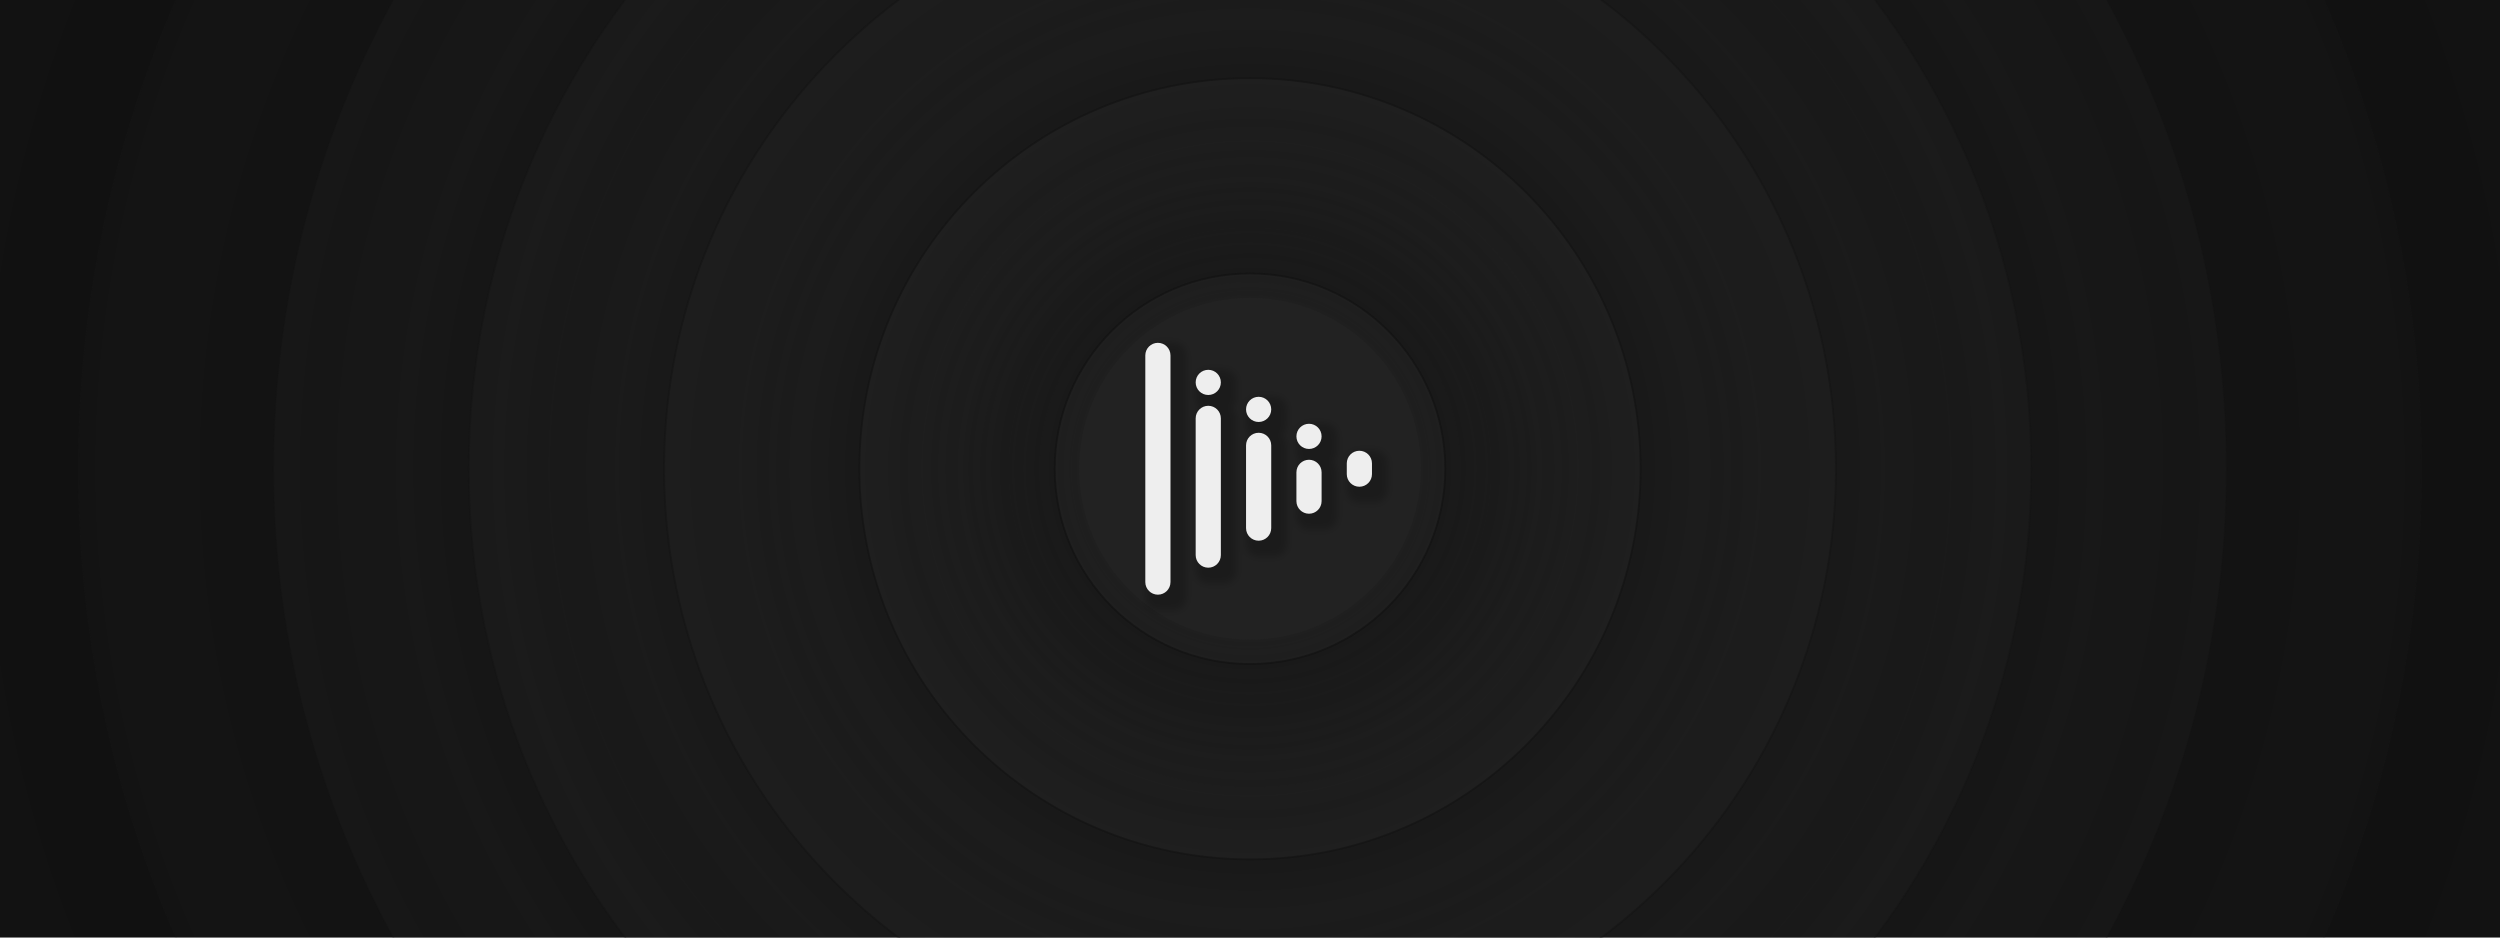
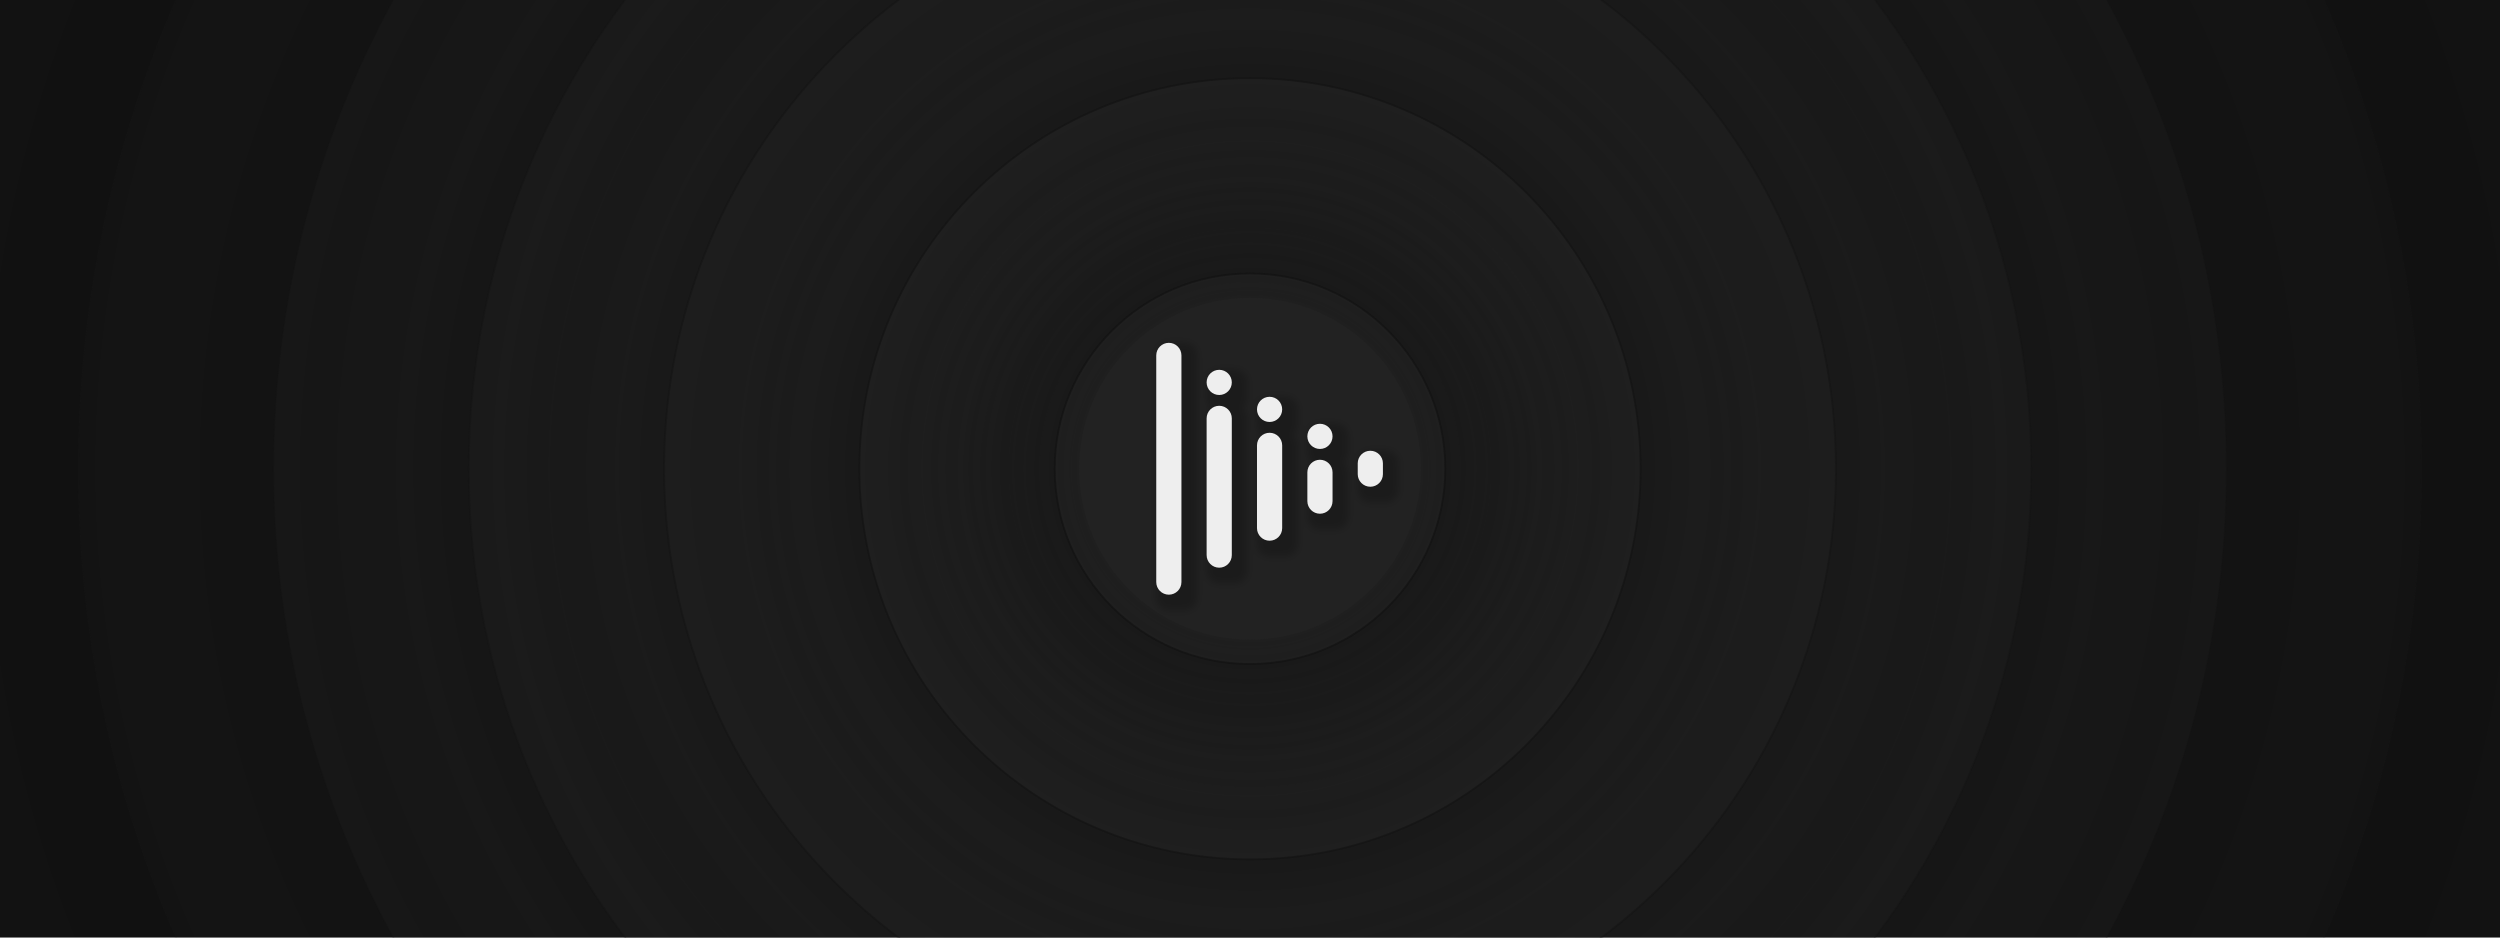
<svg xmlns="http://www.w3.org/2000/svg" width="1280" height="480" id="screenshot-1456008b-1537-8085-8003-904f84ff848a" viewBox="0 0 1280 480" style="-webkit-print-color-adjust: exact;" fill="none" version="1.1">
  <g id="shape-1456008b-1537-8085-8003-904f84ff848a">
    <defs>
      <clipPath class="frame-clip-def frame-clip" id="frame-clip-1456008b-1537-8085-8003-904f84ff848a-rumext-id-1">
        <rect rx="0" ry="0" x="0" y="0" width="1280" height="480" transform="matrix(1, 0, 0, 1, 0, 0)" style="fill: rgb(17, 17, 17); fill-opacity: 1;" />
      </clipPath>
    </defs>
    <g clip-path="url(#frame-clip-1456008b-1537-8085-8003-904f84ff848a-rumext-id-1)" fill="none">
      <clipPath class="frame-clip-def frame-clip" id="frame-clip-1456008b-1537-8085-8003-904f84ff848a-rumext-id-1">
        <rect rx="0" ry="0" x="0" y="0" width="1280" height="480" transform="matrix(1, 0, 0, 1, 0, 0)" style="fill: rgb(17, 17, 17); fill-opacity: 1;" />
      </clipPath>
      <g class="fills" id="fills-1456008b-1537-8085-8003-904f84ff848a">
        <rect width="1280" height="480" class="frame-background" x="0" transform="matrix(1, 0, 0, 1, 0, 0)" style="fill: rgb(17, 17, 17); fill-opacity: 1;" ry="0" rx="0" y="0" />
      </g>
      <g class="frame-children">
        <g id="shape-1456008b-1537-8085-8003-904f84ff848b" rx="0" ry="0">
          <g id="shape-1456008b-1537-8085-8003-904f84ff848d">
            <defs>
              <radialGradient id="fill-color-gradient_rumext-id-3_0" cx="0.5" cy="0.5" r="0.5" gradientTransform="matrix(-1, 0, -0, -1, 1, 1)">
                <stop offset="0" stop-color="#222222" stop-opacity="0" />
                <stop offset="1" stop-color="#222222" stop-opacity="1" />
              </radialGradient>
              <pattern patternUnits="userSpaceOnUse" x="-60" y="-460" height="1400" width="1400" data-loading="false" id="fill-0-rumext-id-3">
                <g>
                  <rect width="1400" height="1400" style="fill: url(&quot;#fill-color-gradient_rumext-id-3_0&quot;);" />
                </g>
              </pattern>
            </defs>
            <g class="fills" id="fills-1456008b-1537-8085-8003-904f84ff848d">
              <ellipse rx="700" ry="700" cx="640" cy="240" transform="matrix(1, 0, 0, 1, 0, 0)" fill="url(#fill-0-rumext-id-3)" style="opacity: 0.05;" />
            </g>
            <g id="strokes-1456008b-1537-8085-8003-904f84ff848d" class="strokes">
              <g class="stroke-shape">
                <ellipse rx="700" ry="700" cx="640" cy="240" transform="matrix(1, 0, 0, 1, 0, 0)" style="opacity: 0.05; fill: none; stroke-width: 1; stroke: rgb(17, 17, 17); stroke-opacity: 1;" />
              </g>
            </g>
          </g>
          <g id="shape-1456008b-1537-8085-8003-904f84ff848e">
            <defs>
              <radialGradient id="fill-color-gradient_rumext-id-4_0" cx="0.5" cy="0.5" r="0.5" gradientTransform="matrix(-1, 0, -0, -1, 1, 1)">
                <stop offset="0" stop-color="#222222" stop-opacity="0" />
                <stop offset="1" stop-color="#222222" stop-opacity="1" />
              </radialGradient>
              <pattern patternUnits="userSpaceOnUse" x="40" y="-360" height="1200" width="1200" data-loading="false" id="fill-0-rumext-id-4">
                <g>
                  <rect width="1200" height="1200" style="fill: url(&quot;#fill-color-gradient_rumext-id-4_0&quot;);" />
                </g>
              </pattern>
            </defs>
            <g class="fills" id="fills-1456008b-1537-8085-8003-904f84ff848e">
              <ellipse rx="600" ry="600" cx="640" cy="240" transform="matrix(1, 0, 0, 1, 0, 0)" fill="url(#fill-0-rumext-id-4)" style="opacity: 0.15;" />
            </g>
            <g id="strokes-1456008b-1537-8085-8003-904f84ff848e" class="strokes">
              <g class="stroke-shape">
                <ellipse rx="600" ry="600" cx="640" cy="240" transform="matrix(1, 0, 0, 1, 0, 0)" style="opacity: 0.15; fill: none; stroke-width: 1; stroke: rgb(17, 17, 17); stroke-opacity: 1;" />
              </g>
            </g>
          </g>
          <g id="shape-1456008b-1537-8085-8003-904f84ff848f">
            <defs>
              <radialGradient id="fill-color-gradient_rumext-id-5_0" cx="0.5" cy="0.5" r="0.5" gradientTransform="matrix(-1, 0, -0, -1, 1, 1)">
                <stop offset="0" stop-color="#222222" stop-opacity="0" />
                <stop offset="1" stop-color="#222222" stop-opacity="1" />
              </radialGradient>
              <pattern patternUnits="userSpaceOnUse" x="140" y="-260" height="1000" width="1000" data-loading="false" id="fill-0-rumext-id-5">
                <g>
                  <rect width="1000" height="1000" style="fill: url(&quot;#fill-color-gradient_rumext-id-5_0&quot;);" />
                </g>
              </pattern>
            </defs>
            <g class="fills" id="fills-1456008b-1537-8085-8003-904f84ff848f">
              <ellipse rx="500" ry="500" cx="640" cy="240" transform="matrix(1, 0, 0, 1, 0, 0)" fill="url(#fill-0-rumext-id-5)" style="opacity: 0.25;" />
            </g>
            <g id="strokes-1456008b-1537-8085-8003-904f84ff848f" class="strokes">
              <g class="stroke-shape">
                <ellipse rx="500" ry="500" cx="640" cy="240" transform="matrix(1, 0, 0, 1, 0, 0)" style="opacity: 0.25; fill: none; stroke-width: 1; stroke: rgb(17, 17, 17); stroke-opacity: 1;" />
              </g>
            </g>
          </g>
          <g id="shape-1456008b-1537-8085-8003-904f84ff8490">
            <defs>
              <radialGradient id="fill-color-gradient_rumext-id-6_0" cx="0.5" cy="0.5" r="0.5" gradientTransform="matrix(-1, 0, -0, -1, 1, 1)">
                <stop offset="0" stop-color="#222222" stop-opacity="0" />
                <stop offset="1" stop-color="#222222" stop-opacity="1" />
              </radialGradient>
              <pattern patternUnits="userSpaceOnUse" x="240" y="-160" height="800" width="800" data-loading="false" id="fill-0-rumext-id-6">
                <g>
                  <rect width="800" height="800" style="fill: url(&quot;#fill-color-gradient_rumext-id-6_0&quot;);" />
                </g>
              </pattern>
            </defs>
            <g class="fills" id="fills-1456008b-1537-8085-8003-904f84ff8490">
              <ellipse rx="400" ry="400" cx="640" cy="240" transform="matrix(1, 0, 0, 1, 0, 0)" fill="url(#fill-0-rumext-id-6)" style="opacity: 0.35;" />
            </g>
            <g id="strokes-1456008b-1537-8085-8003-904f84ff8490" class="strokes">
              <g class="stroke-shape">
                <ellipse rx="400" ry="400" cx="640" cy="240" transform="matrix(1, 0, 0, 1, 0, 0)" style="opacity: 0.35; fill: none; stroke-width: 1; stroke: rgb(17, 17, 17); stroke-opacity: 1;" />
              </g>
            </g>
          </g>
          <g id="shape-1456008b-1537-8085-8003-904f84ff8491">
            <defs>
              <radialGradient id="fill-color-gradient_rumext-id-7_0" cx="0.5" cy="0.5" r="0.5" gradientTransform="matrix(-1, 0, -0, -1, 1, 1)">
                <stop offset="0" stop-color="#222222" stop-opacity="0" />
                <stop offset="1" stop-color="#222222" stop-opacity="1" />
              </radialGradient>
              <pattern patternUnits="userSpaceOnUse" x="340" y="-60" height="600" width="600" data-loading="false" id="fill-0-rumext-id-7">
                <g>
                  <rect width="600" height="600" style="fill: url(&quot;#fill-color-gradient_rumext-id-7_0&quot;);" />
                </g>
              </pattern>
            </defs>
            <g class="fills" id="fills-1456008b-1537-8085-8003-904f84ff8491">
              <ellipse rx="300" ry="300" cx="640" cy="240" transform="matrix(1, 0, 0, 1, 0, 0)" fill="url(#fill-0-rumext-id-7)" style="opacity: 0.45;" />
            </g>
            <g id="strokes-1456008b-1537-8085-8003-904f84ff8491" class="strokes">
              <g class="stroke-shape">
                <ellipse rx="300" ry="300" cx="640" cy="240" transform="matrix(1, 0, 0, 1, 0, 0)" style="opacity: 0.45; fill: none; stroke-width: 1; stroke: rgb(17, 17, 17); stroke-opacity: 1;" />
              </g>
            </g>
          </g>
          <g id="shape-1456008b-1537-8085-8003-904f84ff8492">
            <defs>
              <radialGradient id="fill-color-gradient_rumext-id-8_0" cx="0.5" cy="0.5" r="0.5" gradientTransform="matrix(-1, 0, -0, -1, 1, 1)">
                <stop offset="0" stop-color="#222222" stop-opacity="0" />
                <stop offset="1" stop-color="#222222" stop-opacity="1" />
              </radialGradient>
              <pattern patternUnits="userSpaceOnUse" x="440" y="40" height="400" width="400" data-loading="false" id="fill-0-rumext-id-8">
                <g>
                  <rect width="400" height="400" style="fill: url(&quot;#fill-color-gradient_rumext-id-8_0&quot;);" />
                </g>
              </pattern>
            </defs>
            <g class="fills" id="fills-1456008b-1537-8085-8003-904f84ff8492">
              <ellipse rx="200" ry="200" cx="640" cy="240" transform="matrix(1, 0, 0, 1, 0, 0)" fill="url(#fill-0-rumext-id-8)" style="opacity: 0.55;" />
            </g>
            <g id="strokes-1456008b-1537-8085-8003-904f84ff8492" class="strokes">
              <g class="stroke-shape">
                <ellipse rx="200" ry="200" cx="640" cy="240" transform="matrix(1, 0, 0, 1, 0, 0)" style="opacity: 0.55; fill: none; stroke-width: 1; stroke: rgb(17, 17, 17); stroke-opacity: 1;" />
              </g>
            </g>
          </g>
          <g id="shape-1456008b-1537-8085-8003-904f84ff8493">
            <defs>
              <radialGradient id="fill-color-gradient_rumext-id-9_0" cx="0.5" cy="0.5" r="0.5" gradientTransform="matrix(-1, 0, -0, -1, 1, 1)">
                <stop offset="0" stop-color="#222222" stop-opacity="0" />
                <stop offset="1" stop-color="#222222" stop-opacity="1" />
              </radialGradient>
              <pattern patternUnits="userSpaceOnUse" x="540" y="140" height="200" width="200" data-loading="false" id="fill-0-rumext-id-9">
                <g>
                  <rect width="200" height="200" style="fill: url(&quot;#fill-color-gradient_rumext-id-9_0&quot;);" />
                </g>
              </pattern>
            </defs>
            <g class="fills" id="fills-1456008b-1537-8085-8003-904f84ff8493">
              <ellipse rx="100" ry="100" cx="640" cy="240" transform="matrix(1, 0, 0, 1, 0, 0)" fill="url(#fill-0-rumext-id-9)" style="opacity: 0.65;" />
            </g>
            <g id="strokes-1456008b-1537-8085-8003-904f84ff8493" class="strokes">
              <g class="stroke-shape">
                <ellipse rx="100" ry="100" cx="640" cy="240" transform="matrix(1, 0, 0, 1, 0, 0)" style="opacity: 0.65; fill: none; stroke-width: 1; stroke: rgb(17, 17, 17); stroke-opacity: 1;" />
              </g>
            </g>
          </g>
        </g>
        <g id="shape-1456008b-1537-8085-8003-904f84ff848c" rx="0" ry="0">
          <g id="shape-1456008b-1537-8085-8003-904f84ff8494">
            <g class="fills" id="fills-1456008b-1537-8085-8003-904f84ff8494">
              <rect rx="87.5" ry="87.5" x="552.5" y="152.5" transform="matrix(1, 0, 0, 1, 0, 0)" width="175" height="175" style="fill: rgb(34, 34, 34); fill-opacity: 1;" />
            </g>
          </g>
          <g id="shape-1456008b-1537-8085-8003-904f84ff8495" rx="0" ry="0" filter="url(#filter_rumext-id-12)">
            <defs>
              <filter id="filter_rumext-id-12" x="-0.336" y="-0.302" width="1.776" height="1.698" filterUnits="objectBoundingBox" color-interpolation-filters="sRGB">
                <feFlood flood-opacity="0" result="BackgroundImageFix" />
                <feColorMatrix in="SourceAlpha" type="matrix" values="0 0 0 0 0 0 0 0 0 0 0 0 0 0 0 0 0 0 127 0" />
                <feMorphology radius="4" operator="dilate" in="SourceAlpha" result="filter_dce102ba-1550-80a2-8003-7c643d66bda8" />
                <feOffset dx="4" dy="4" />
                <feGaussianBlur stdDeviation="2" />
                <feColorMatrix type="matrix" values="0 0 0 0 0 0 0 0 0 0 0 0 0 0 0 0 0 0 0.2 0" />
                <feBlend mode="normal" in2="BackgroundImageFix" result="filter_dce102ba-1550-80a2-8003-7c643d66bda8" />
                <feBlend mode="normal" in="SourceGraphic" in2="filter_dce102ba-1550-80a2-8003-7c643d66bda8" result="shape" />
              </filter>
              <filter id="filter_shadow_rumext-id-12" x="-0.336" y="-0.302" width="1.776" height="1.698" filterUnits="objectBoundingBox" color-interpolation-filters="sRGB">
                <feFlood flood-opacity="0" result="BackgroundImageFix" />
                <feColorMatrix in="SourceAlpha" type="matrix" values="0 0 0 0 0 0 0 0 0 0 0 0 0 0 0 0 0 0 127 0" />
                <feMorphology radius="4" operator="dilate" in="SourceAlpha" result="filter_dce102ba-1550-80a2-8003-7c643d66bda8" />
                <feOffset dx="4" dy="4" />
                <feGaussianBlur stdDeviation="2" />
                <feColorMatrix type="matrix" values="0 0 0 0 0 0 0 0 0 0 0 0 0 0 0 0 0 0 0.2 0" />
                <feBlend mode="normal" in2="BackgroundImageFix" result="filter_dce102ba-1550-80a2-8003-7c643d66bda8" />
                <feBlend mode="normal" in="SourceGraphic" in2="filter_dce102ba-1550-80a2-8003-7c643d66bda8" result="shape" />
              </filter>
            </defs>
            <g id="shape-1456008b-1537-8085-8003-904f84ff8496">
              <g class="fills" id="fills-1456008b-1537-8085-8003-904f84ff8496">
-                 <rect rx="6.447" ry="6.447" x="586.395" y="175.526" transform="matrix(1, 0, 0, 1, 0, 0)" width="12.895" height="128.947" style="fill: rgb(238, 238, 238); fill-opacity: 1;" />
+                 <rect rx="6.447" ry="6.447" x="592" y="175.526" transform="matrix(1, 0, 0, 1, 0, 0)" width="12.895" height="128.947" style="fill: rgb(238, 238, 238); fill-opacity: 1;" />
              </g>
            </g>
            <g id="shape-1456008b-1537-8085-8003-904f84ff8497">
              <g class="fills" id="fills-1456008b-1537-8085-8003-904f84ff8497">
-                 <rect rx="6.447" ry="6.447" x="689.553" y="230.789" transform="matrix(1, 0, 0, 1, 0, 0)" width="12.895" height="18.421" style="fill: rgb(238, 238, 238); fill-opacity: 1;" />
+                 <rect rx="6.447" ry="6.447" x="695.158" y="230.789" transform="matrix(1, 0, 0, 1, 0, 0)" width="12.895" height="18.421" style="fill: rgb(238, 238, 238); fill-opacity: 1;" />
              </g>
            </g>
            <g id="shape-1456008b-1537-8085-8003-904f84ff8498" rx="0" ry="0">
              <g id="shape-1456008b-1537-8085-8003-904f84ff849b">
                <g class="fills" id="fills-1456008b-1537-8085-8003-904f84ff849b">
-                   <rect rx="6.447" ry="6.447" x="612.184" y="207.763" transform="matrix(1, 0, 0, 1, 0, 0)" width="12.895" height="82.895" style="fill: rgb(238, 238, 238); fill-opacity: 1;" />
+                   <rect rx="6.447" ry="6.447" x="617.789" y="207.763" transform="matrix(1, 0, 0, 1, 0, 0)" width="12.895" height="82.895" style="fill: rgb(238, 238, 238); fill-opacity: 1;" />
                </g>
              </g>
              <g id="shape-1456008b-1537-8085-8003-904f84ff849c">
                <g class="fills" id="fills-1456008b-1537-8085-8003-904f84ff849c">
-                   <rect rx="6.447" ry="6.447" x="612.184" y="189.342" transform="matrix(1, 0, 0, 1, 0, 0)" width="12.895" height="12.895" style="fill: rgb(238, 238, 238); fill-opacity: 1;" />
+                   <rect rx="6.447" ry="6.447" x="617.789" y="189.342" transform="matrix(1, 0, 0, 1, 0, 0)" width="12.895" height="12.895" style="fill: rgb(238, 238, 238); fill-opacity: 1;" />
                </g>
              </g>
            </g>
            <g id="shape-1456008b-1537-8085-8003-904f84ff8499" rx="0" ry="0">
              <g id="shape-1456008b-1537-8085-8003-904f84ff849d">
                <g class="fills" id="fills-1456008b-1537-8085-8003-904f84ff849d">
-                   <rect rx="6.447" ry="6.447" x="637.974" y="221.579" transform="matrix(1, 0, 0, 1, 0, 0)" width="12.895" height="55.263" style="fill: rgb(238, 238, 238); fill-opacity: 1;" />
+                   <rect rx="6.447" ry="6.447" x="643.579" y="221.579" transform="matrix(1, 0, 0, 1, 0, 0)" width="12.895" height="55.263" style="fill: rgb(238, 238, 238); fill-opacity: 1;" />
                </g>
              </g>
              <g id="shape-1456008b-1537-8085-8003-904f84ff849e">
                <g class="fills" id="fills-1456008b-1537-8085-8003-904f84ff849e">
-                   <rect rx="6.447" ry="6.447" x="637.974" y="203.158" transform="matrix(1, 0, 0, 1, 0, 0)" width="12.895" height="12.895" style="fill: rgb(238, 238, 238); fill-opacity: 1;" />
+                   <rect rx="6.447" ry="6.447" x="643.579" y="203.158" transform="matrix(1, 0, 0, 1, 0, 0)" width="12.895" height="12.895" style="fill: rgb(238, 238, 238); fill-opacity: 1;" />
                </g>
              </g>
            </g>
            <g id="shape-1456008b-1537-8085-8003-904f84ff849a" rx="0" ry="0">
              <g id="shape-1456008b-1537-8085-8003-904f84ff849f">
                <g class="fills" id="fills-1456008b-1537-8085-8003-904f84ff849f">
-                   <rect rx="6.447" ry="6.447" x="663.763" y="235.395" transform="matrix(1, 0, 0, 1, 0, 0)" width="12.895" height="27.632" style="fill: rgb(238, 238, 238); fill-opacity: 1;" />
+                   <rect rx="6.447" ry="6.447" x="669.368" y="235.395" transform="matrix(1, 0, 0, 1, 0, 0)" width="12.895" height="27.632" style="fill: rgb(238, 238, 238); fill-opacity: 1;" />
                </g>
              </g>
              <g id="shape-1456008b-1537-8085-8003-904f84ff84a0">
                <g class="fills" id="fills-1456008b-1537-8085-8003-904f84ff84a0">
-                   <rect rx="6.447" ry="6.447" x="663.763" y="216.974" transform="matrix(1, 0, 0, 1, 0, 0)" width="12.895" height="12.895" style="fill: rgb(238, 238, 238); fill-opacity: 1;" />
+                   <rect rx="6.447" ry="6.447" x="669.368" y="216.974" transform="matrix(1, 0, 0, 1, 0, 0)" width="12.895" height="12.895" style="fill: rgb(238, 238, 238); fill-opacity: 1;" />
                </g>
              </g>
            </g>
          </g>
        </g>
      </g>
    </g>
  </g>
</svg>
